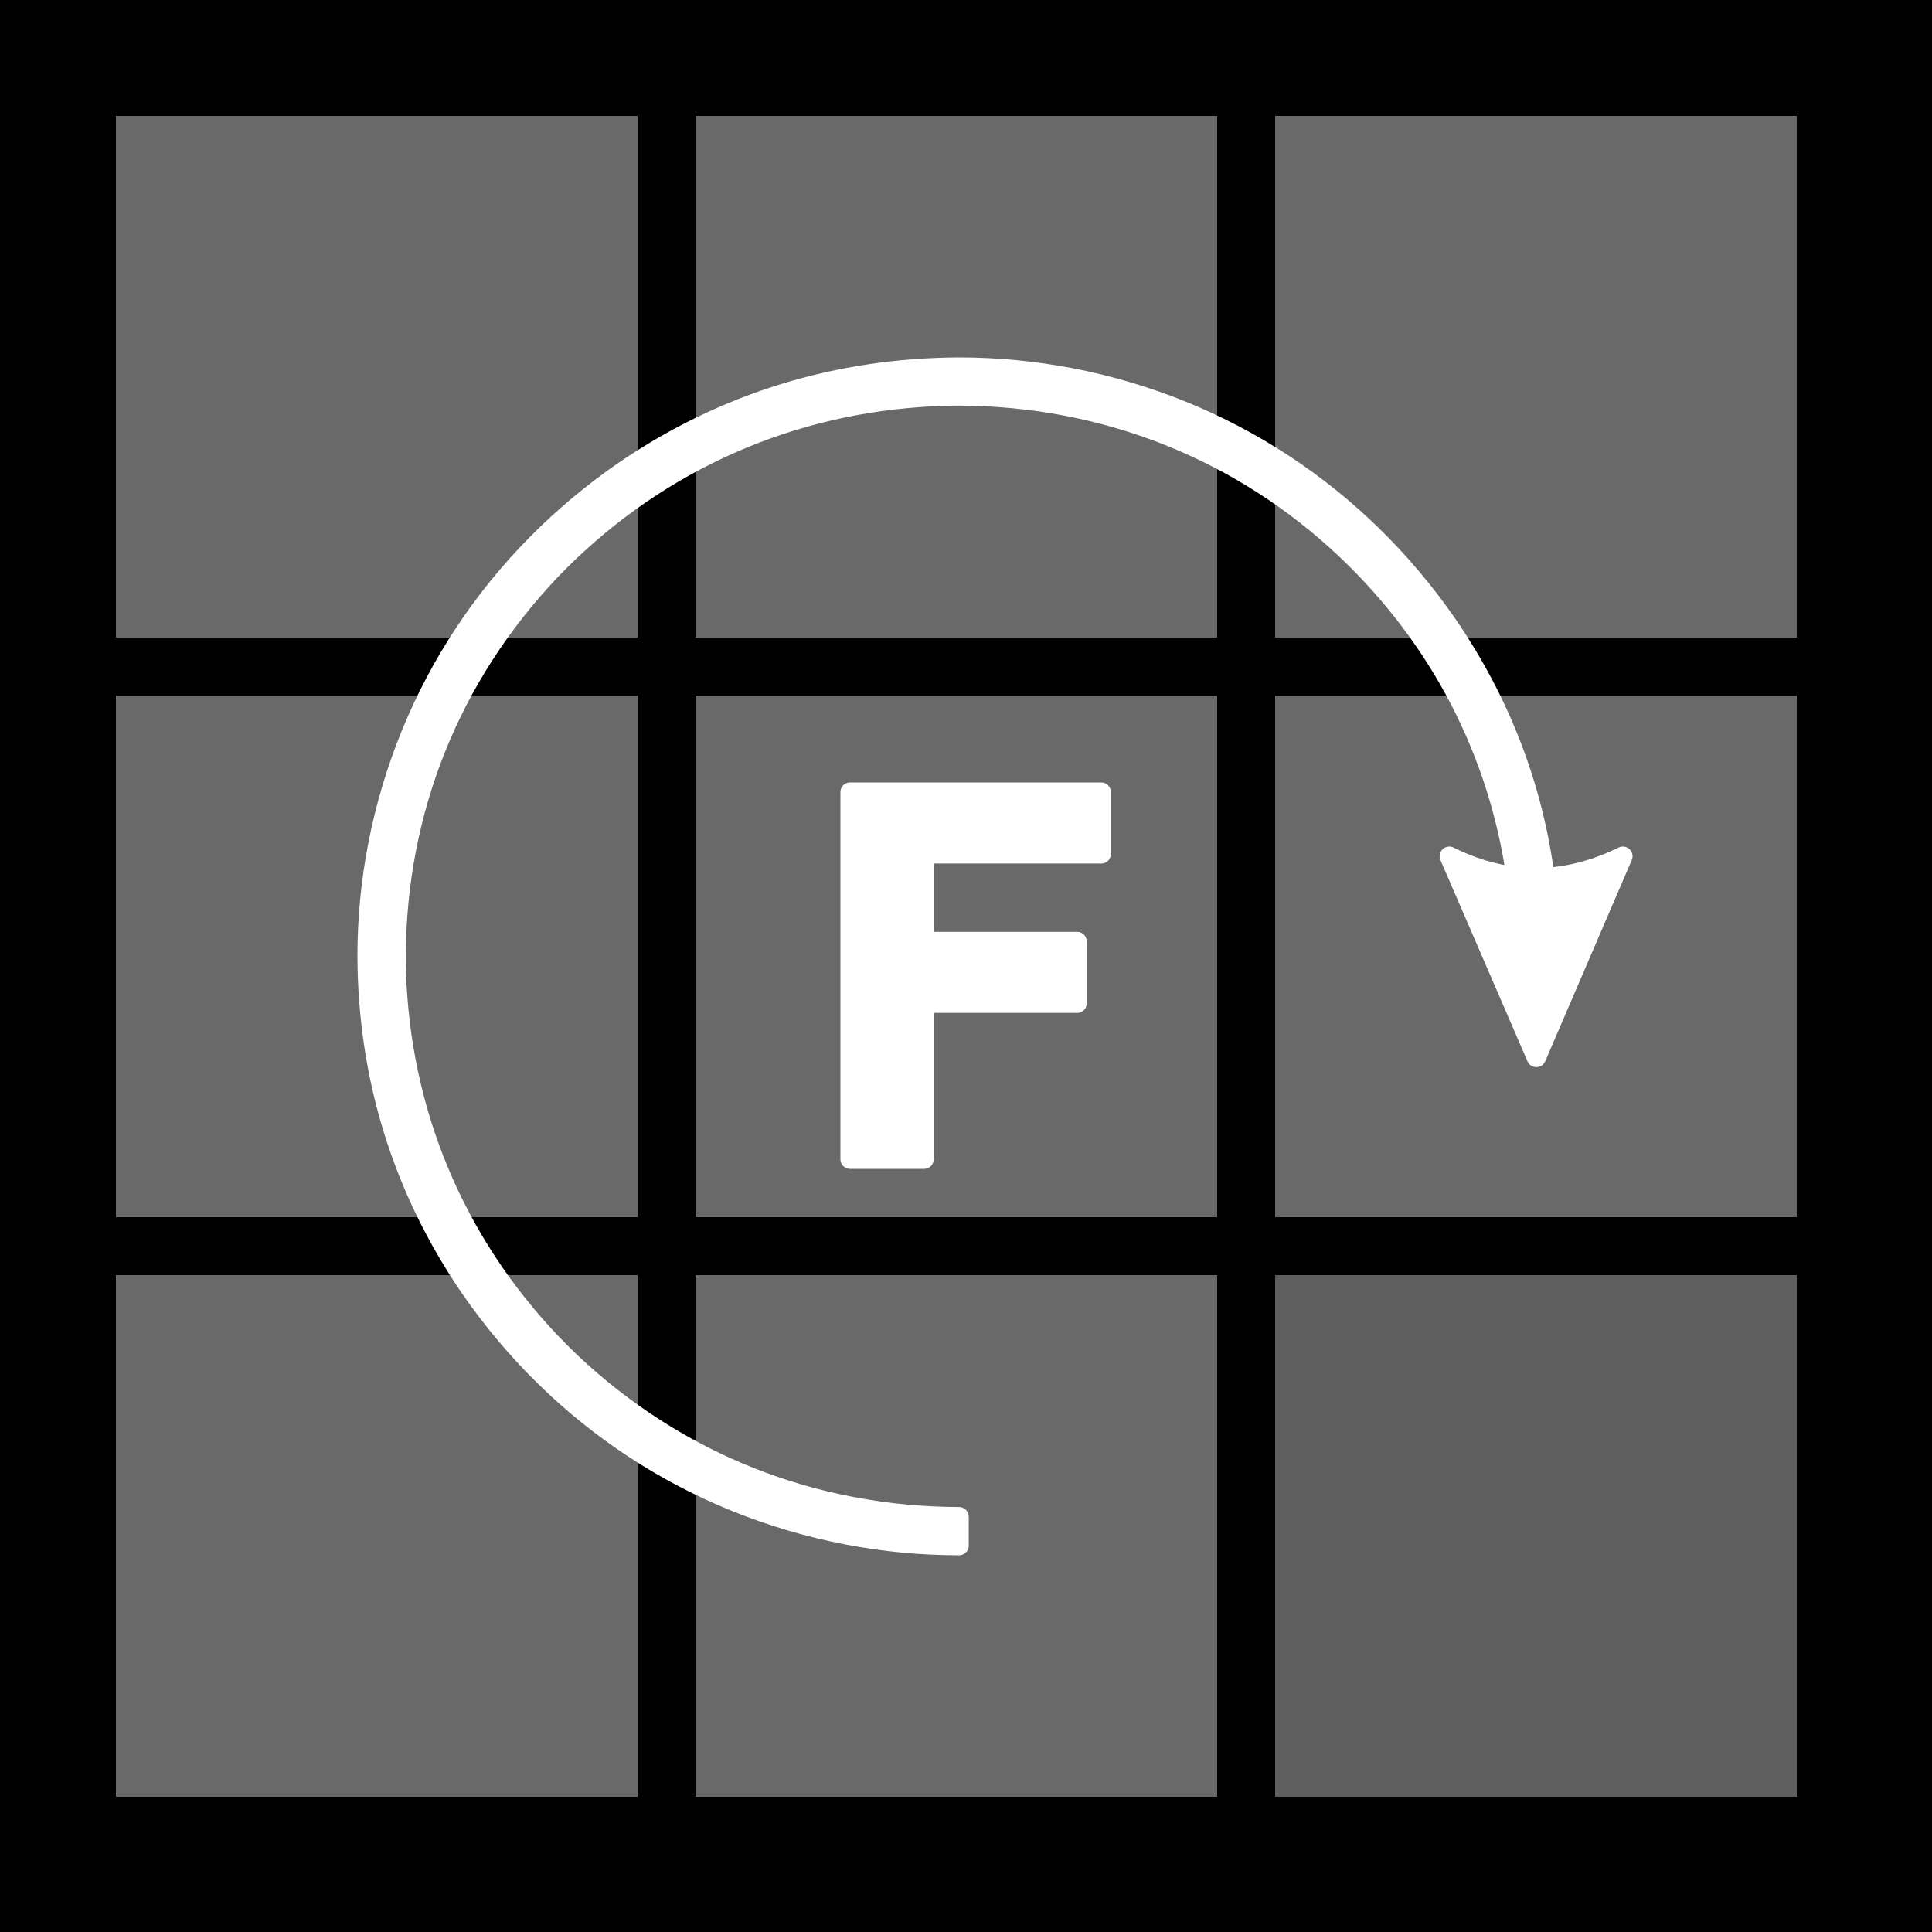
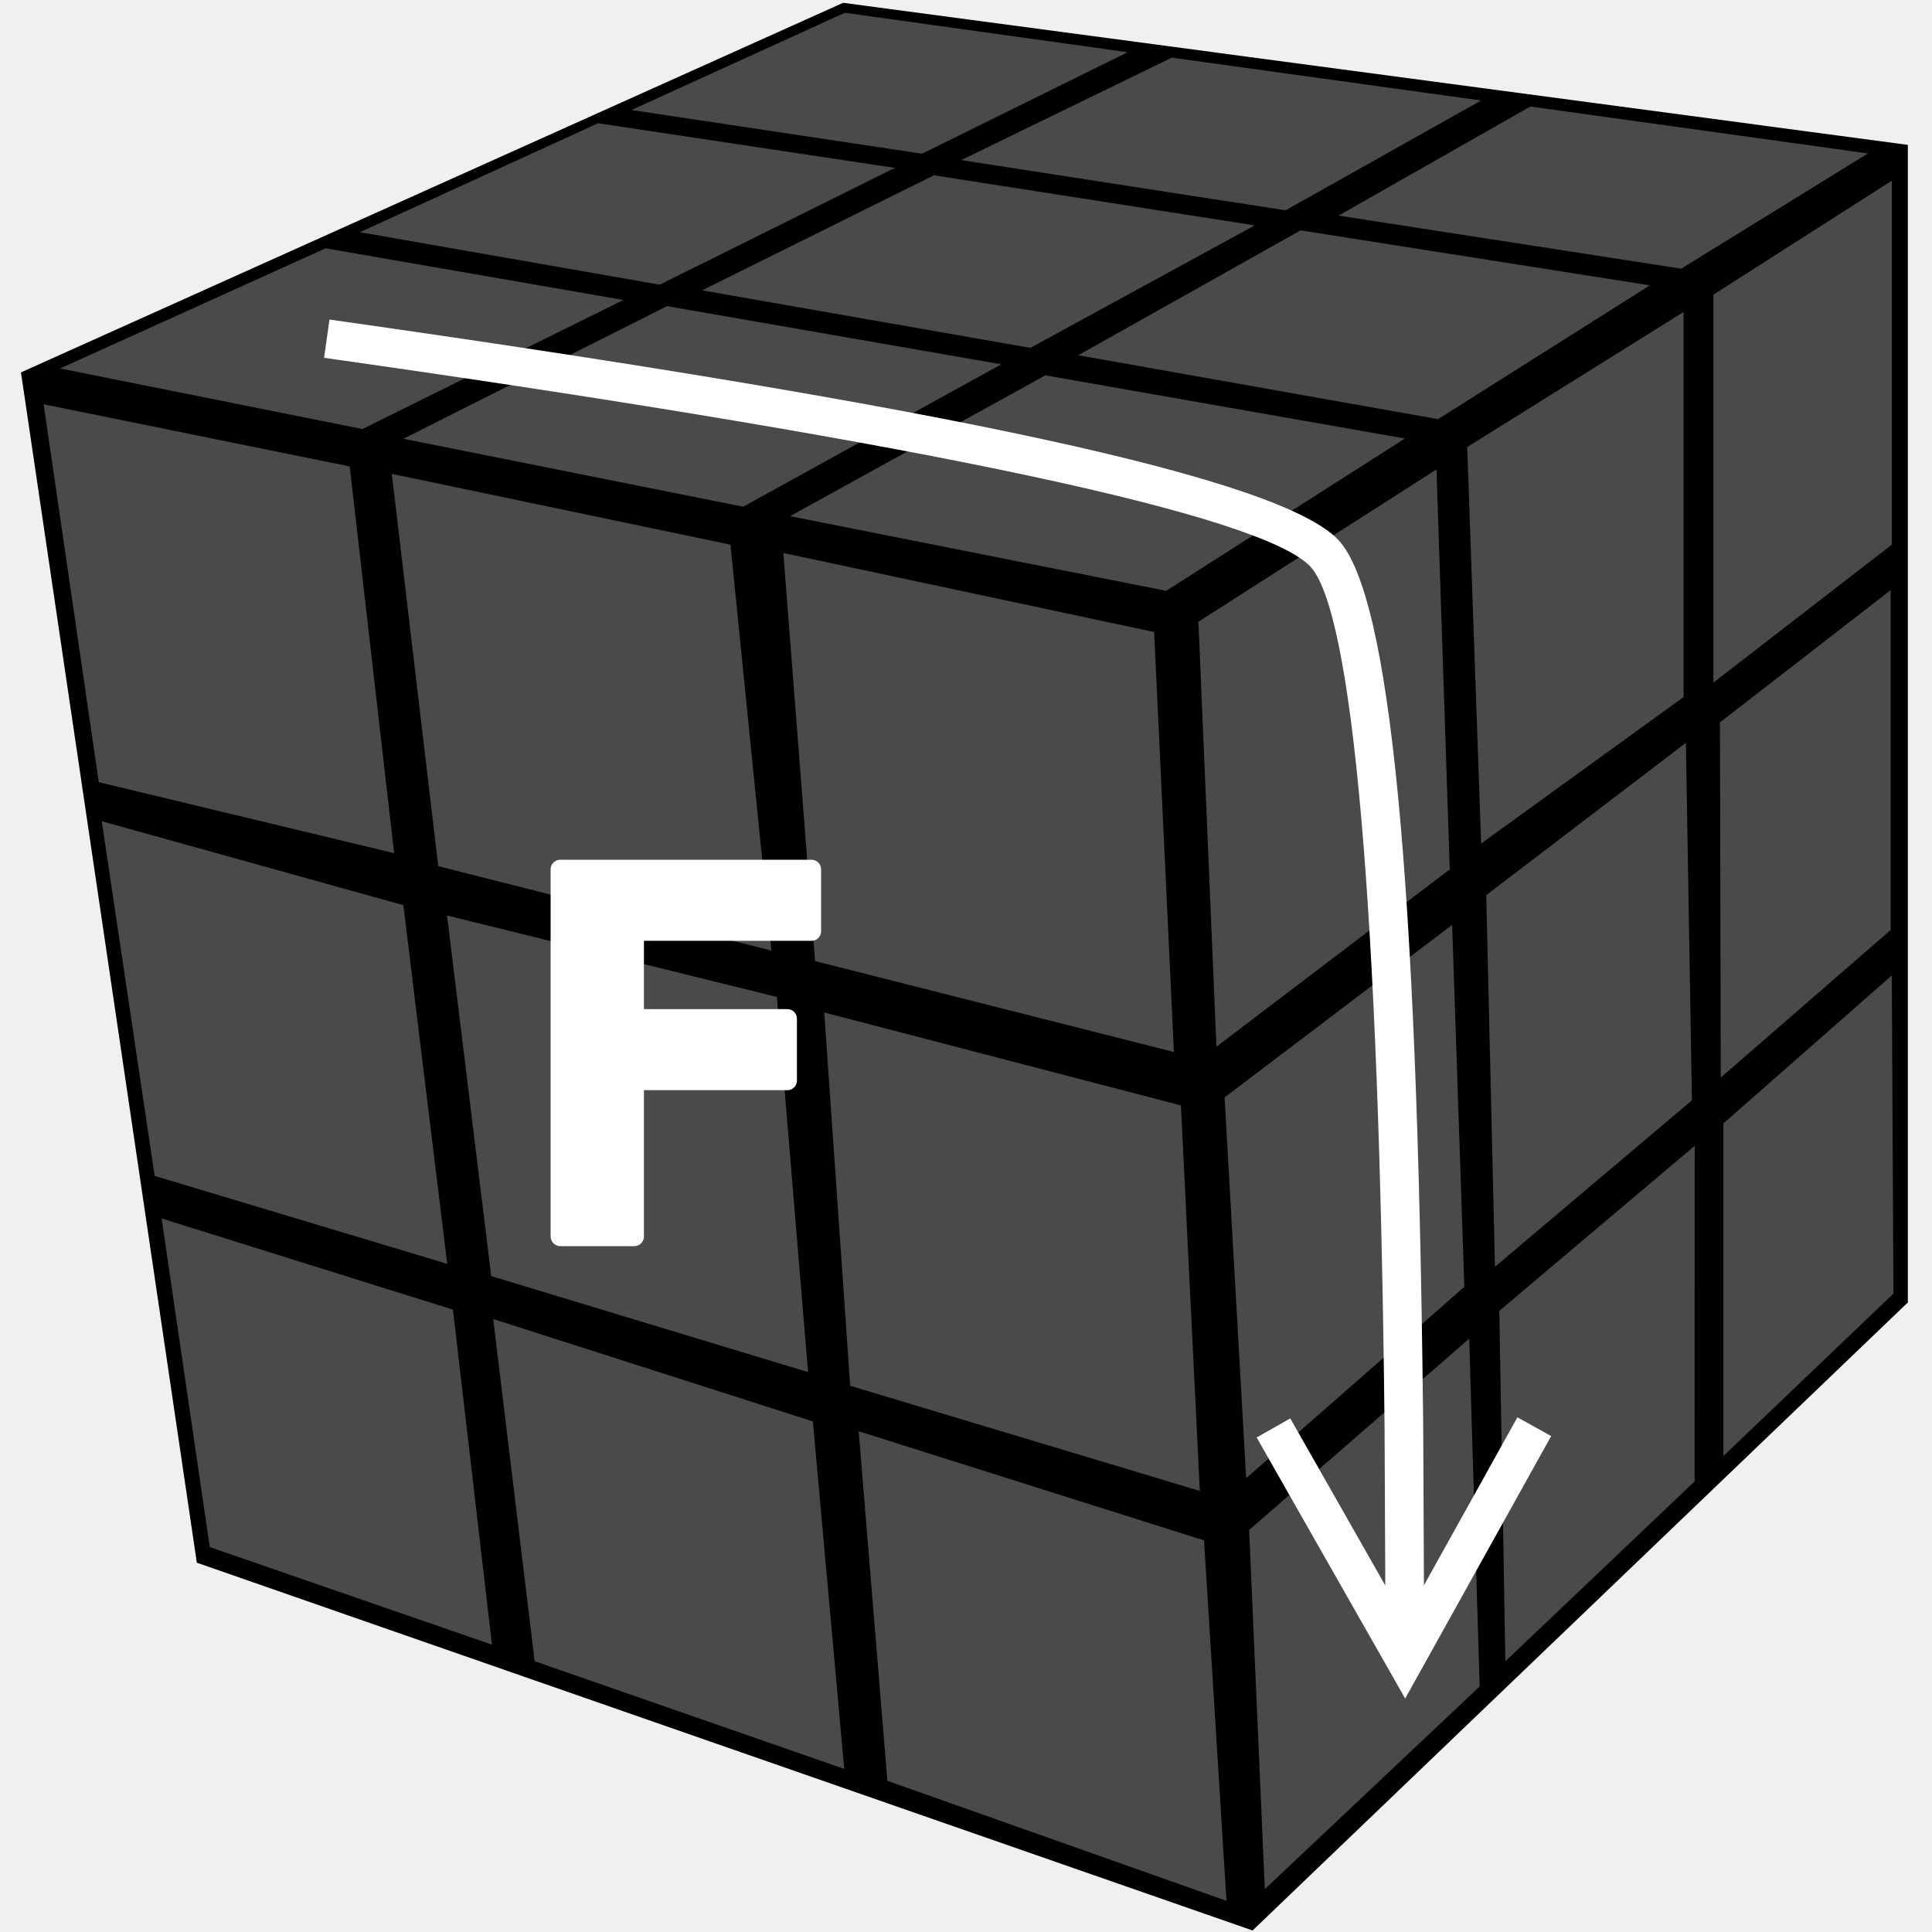
<svg xmlns="http://www.w3.org/2000/svg" width="100px" height="100px" viewBox="0 0 100 100" version="1.1">
  <g id="rozov_2_f" stroke="none" stroke-width="1" fill="none" fill-rule="evenodd">
-     <polygon id="background" fill="#000000" points="100 0 0 0 0 100 100 100" />
-     <g id="Group" transform="translate(6, 6)" fill="#696969">
-       <polygon id="9" opacity="0.9" points="87 60 60 60 60 87 87 87" />
-       <polygon id="8" points="57 60 30 60 30 87 57 87" />
-       <polygon id="7" points="27 60 0 60 0 87 27 87" />
-       <polygon id="6" points="87 30 60 30 60 57 87 57" />
-       <polygon id="5" points="57 30 30 30 30 57 57 57" />
-       <polygon id="4" points="27 30 0 30 0 57 27 57" />
-       <polygon id="3" points="87 0 60 0 60 27 87 27" />
-       <polygon id="2" points="57 0 30 0 30 27 57 27" />
-       <polygon id="1" points="27 0 0 0 0 27 27 27" />
+     <g id="r_cube" transform="translate(1, 0)">
+       <polygon id="background" fill="#000000" points="0.085 19.275 9.188 80.886 63.833 99.921 97.749 67.415 97.749 7.498 42.641 0.145" />
+       <g id="right" transform="translate(60.9837, 9.308511)" fill="#4A4A4A">
+         <polygon id="Rectangle" points="0.046 22.872 12.368 14.99 13.056 35.692 0.979 44.87" />
+         <polygon id="Rectangle" points="13.959 13.83 25.158 6.84 25.158 26.771 14.679 34.354" />
+         <polygon id="Rectangle" points="26.702 5.942 35.938 0.043 35.938 18.883 26.702 26.021" />
+         <polygon id="Rectangle" points="1.401 47.493 13.179 38.564 13.81 57.299 2.517 67.205" />
+         <polygon id="Rectangle" points="14.944 37.023 25.278 29.14 25.59 47.643 15.395 56.26" />
+         <polygon id="Rectangle" points="27.041 28.082 35.875 21.238 35.875 38.83 27.083 46.465" />
+         <polygon id="Rectangle" points="2.671 69.883 14.062 59.982 14.603 77.984 3.482 88.473" />
+         <polygon id="Rectangle" points="15.62 58.542 25.733 50 25.73 67.369 15.934 76.681" />
+         <polygon id="Rectangle" points="27.22 48.838 35.935 41.18 36.021 57.648 27.22 66.054" />
+       </g>
+       <g id="front" transform="translate(1.065217, 20.74468)" fill="#4A4A4A">
+         <polygon id="Rectangle" points="38.48 7.878 57.673 11.968 58.696 33.706 40.123 29.001" />
+         <polygon id="Rectangle" points="18.214 3.783 35.743 7.447 37.861 28.456 20.619 24.088" />
+         <polygon id="Rectangle" points="0.193 0.181 16.036 3.399 18.335 23.414 3.047 19.74" />
+         <polygon id="Rectangle" points="40.598 31.662 59.059 36.472 60.037 56.426 41.941 50.983" />
+         <polygon id="Rectangle" points="21.073 26.641 38.147 30.857 39.759 50.275 23.36 45.306" />
+         <polygon id="Rectangle" points="3.201 21.762 18.813 26.107 21.083 44.671 5.94 40.12" />
+         <polygon id="Rectangle" points="42.38 53.337 60.256 58.986 61.417 77.642 43.865 71.43" />
+         <polygon id="Rectangle" points="23.463 47.528 40.009 52.827 41.632 70.813 25.608 65.239" />
+         <polygon id="Rectangle" points="6.299 42.323 21.38 47.042 23.399 64.383 8.793 59.332" />
+       </g>
+       <g id="up" transform="translate(1.86413, 0.531915)" fill="#4A4A4A">
+         <polygon id="Rectangle" points="51.244 18.896 69.855 22.165 57.496 30.05 38.027 26.185" />
+         <polygon id="Rectangle" points="64.455 11.391 82.532 14.238 71.568 21.163 52.946 17.855" />
+         <polygon id="Rectangle" points="76.346 4.982 93.822 7.41 84.153 13.374 66.417 10.628" />
+         <polygon id="Rectangle" points="57.789 2.452 73.797 4.669 63.677 10.354 46.888 7.755" />
+         <polygon id="Rectangle" points="45.475 8.541 62.083 11.134 50.467 17.473 33.478 14.497" />
+         <polygon id="Rectangle" points="31.662 15.314 48.964 18.324 35.603 25.695 18.016 22.178" />
+         <polygon id="Rectangle" points="13.99 12.32 29.404 14.995 15.891 21.675 0.245 18.54" />
+         <polygon id="Rectangle" points="28.095 5.847 43.452 8.158 31.281 14.203 15.764 11.487" />
+         <polygon id="Rectangle" points="40.866 0.129 55.505 2.171 44.86 7.423 29.82 5.162" />
+       </g>
    </g>
-     <path d="M19,49.513 C19.026,55.731 20.818,61.556 24.349,66.698 C28.959,73.362 35.836,77.901 43.846,79.449 C45.769,79.816 47.666,80 49.642,80 L49.642,78.505 C42.054,78.478 35.046,75.697 29.539,70.502 C24.243,65.439 21.108,58.827 20.581,51.56 C20.528,50.851 20.502,50.195 20.502,49.513 C20.528,41.957 23.321,34.978 28.538,29.495 C33.623,24.221 40.263,21.099 47.561,20.574 C48.272,20.522 48.931,20.495 49.642,20.495 C57.204,20.522 64.239,23.303 69.719,28.498 C74.515,33.063 77.545,38.914 78.467,45.368 C77.308,45.237 76.175,44.895 75.015,44.318 L79.521,54.734 L84,44.318 C82.656,44.974 81.313,45.342 79.969,45.42 C79.363,40.724 77.65,36.29 74.91,32.302 C70.299,25.638 63.422,21.099 55.439,19.551 C53.489,19.184 51.592,19 49.642,19 C43.372,19.026 37.522,20.81 32.358,24.326 C25.666,28.917 21.108,35.765 19.553,43.741 C19.184,45.656 19,47.545 19,49.513 L19,49.513 Z" id="Path" stroke="#FFFFFF" fill="#FFFFFF" stroke-linecap="round" stroke-linejoin="round" />
-     <polygon id="Path" stroke="#FFFFFF" fill="#FFFFFF" stroke-linecap="round" stroke-linejoin="round" points="44 60 44 41 57 41 57 44.197 47.83 44.197 47.83 48.731 55.749 48.731 55.749 51.928 47.83 51.928 47.83 60" />
+     <polygon id="Path" stroke="#FFFFFF" fill="#FFFFFF" stroke-linecap="round" stroke-linejoin="round" points="29 64 29 45 42 45 42 48.197 32.83 48.197 32.83 52.731 40.749 52.731 40.749 55.928 32.83 55.928 32.83 64" />
+     <path id="Path-2" d="M17.054,16.54 C49.121,21.08 66.22,24.754 69.258,27.932 C71.984,30.784 73.351,45.492 73.656,73.041 L73.665,73.88 L73.703,82.055 L78.54,73.359 L80.288,74.331 L73.596,86.363 L72.732,87.917 L71.853,86.372 L65.045,74.404 L66.784,73.416 L71.703,82.064 L71.665,73.895 C71.388,46.802 70.002,31.605 67.812,29.314 C65.296,26.682 48.301,23.009 17.705,18.652 L16.774,18.52 L17.054,16.54 Z" fill="#FFFFFF" fill-rule="nonzero" />
  </g>
</svg>
